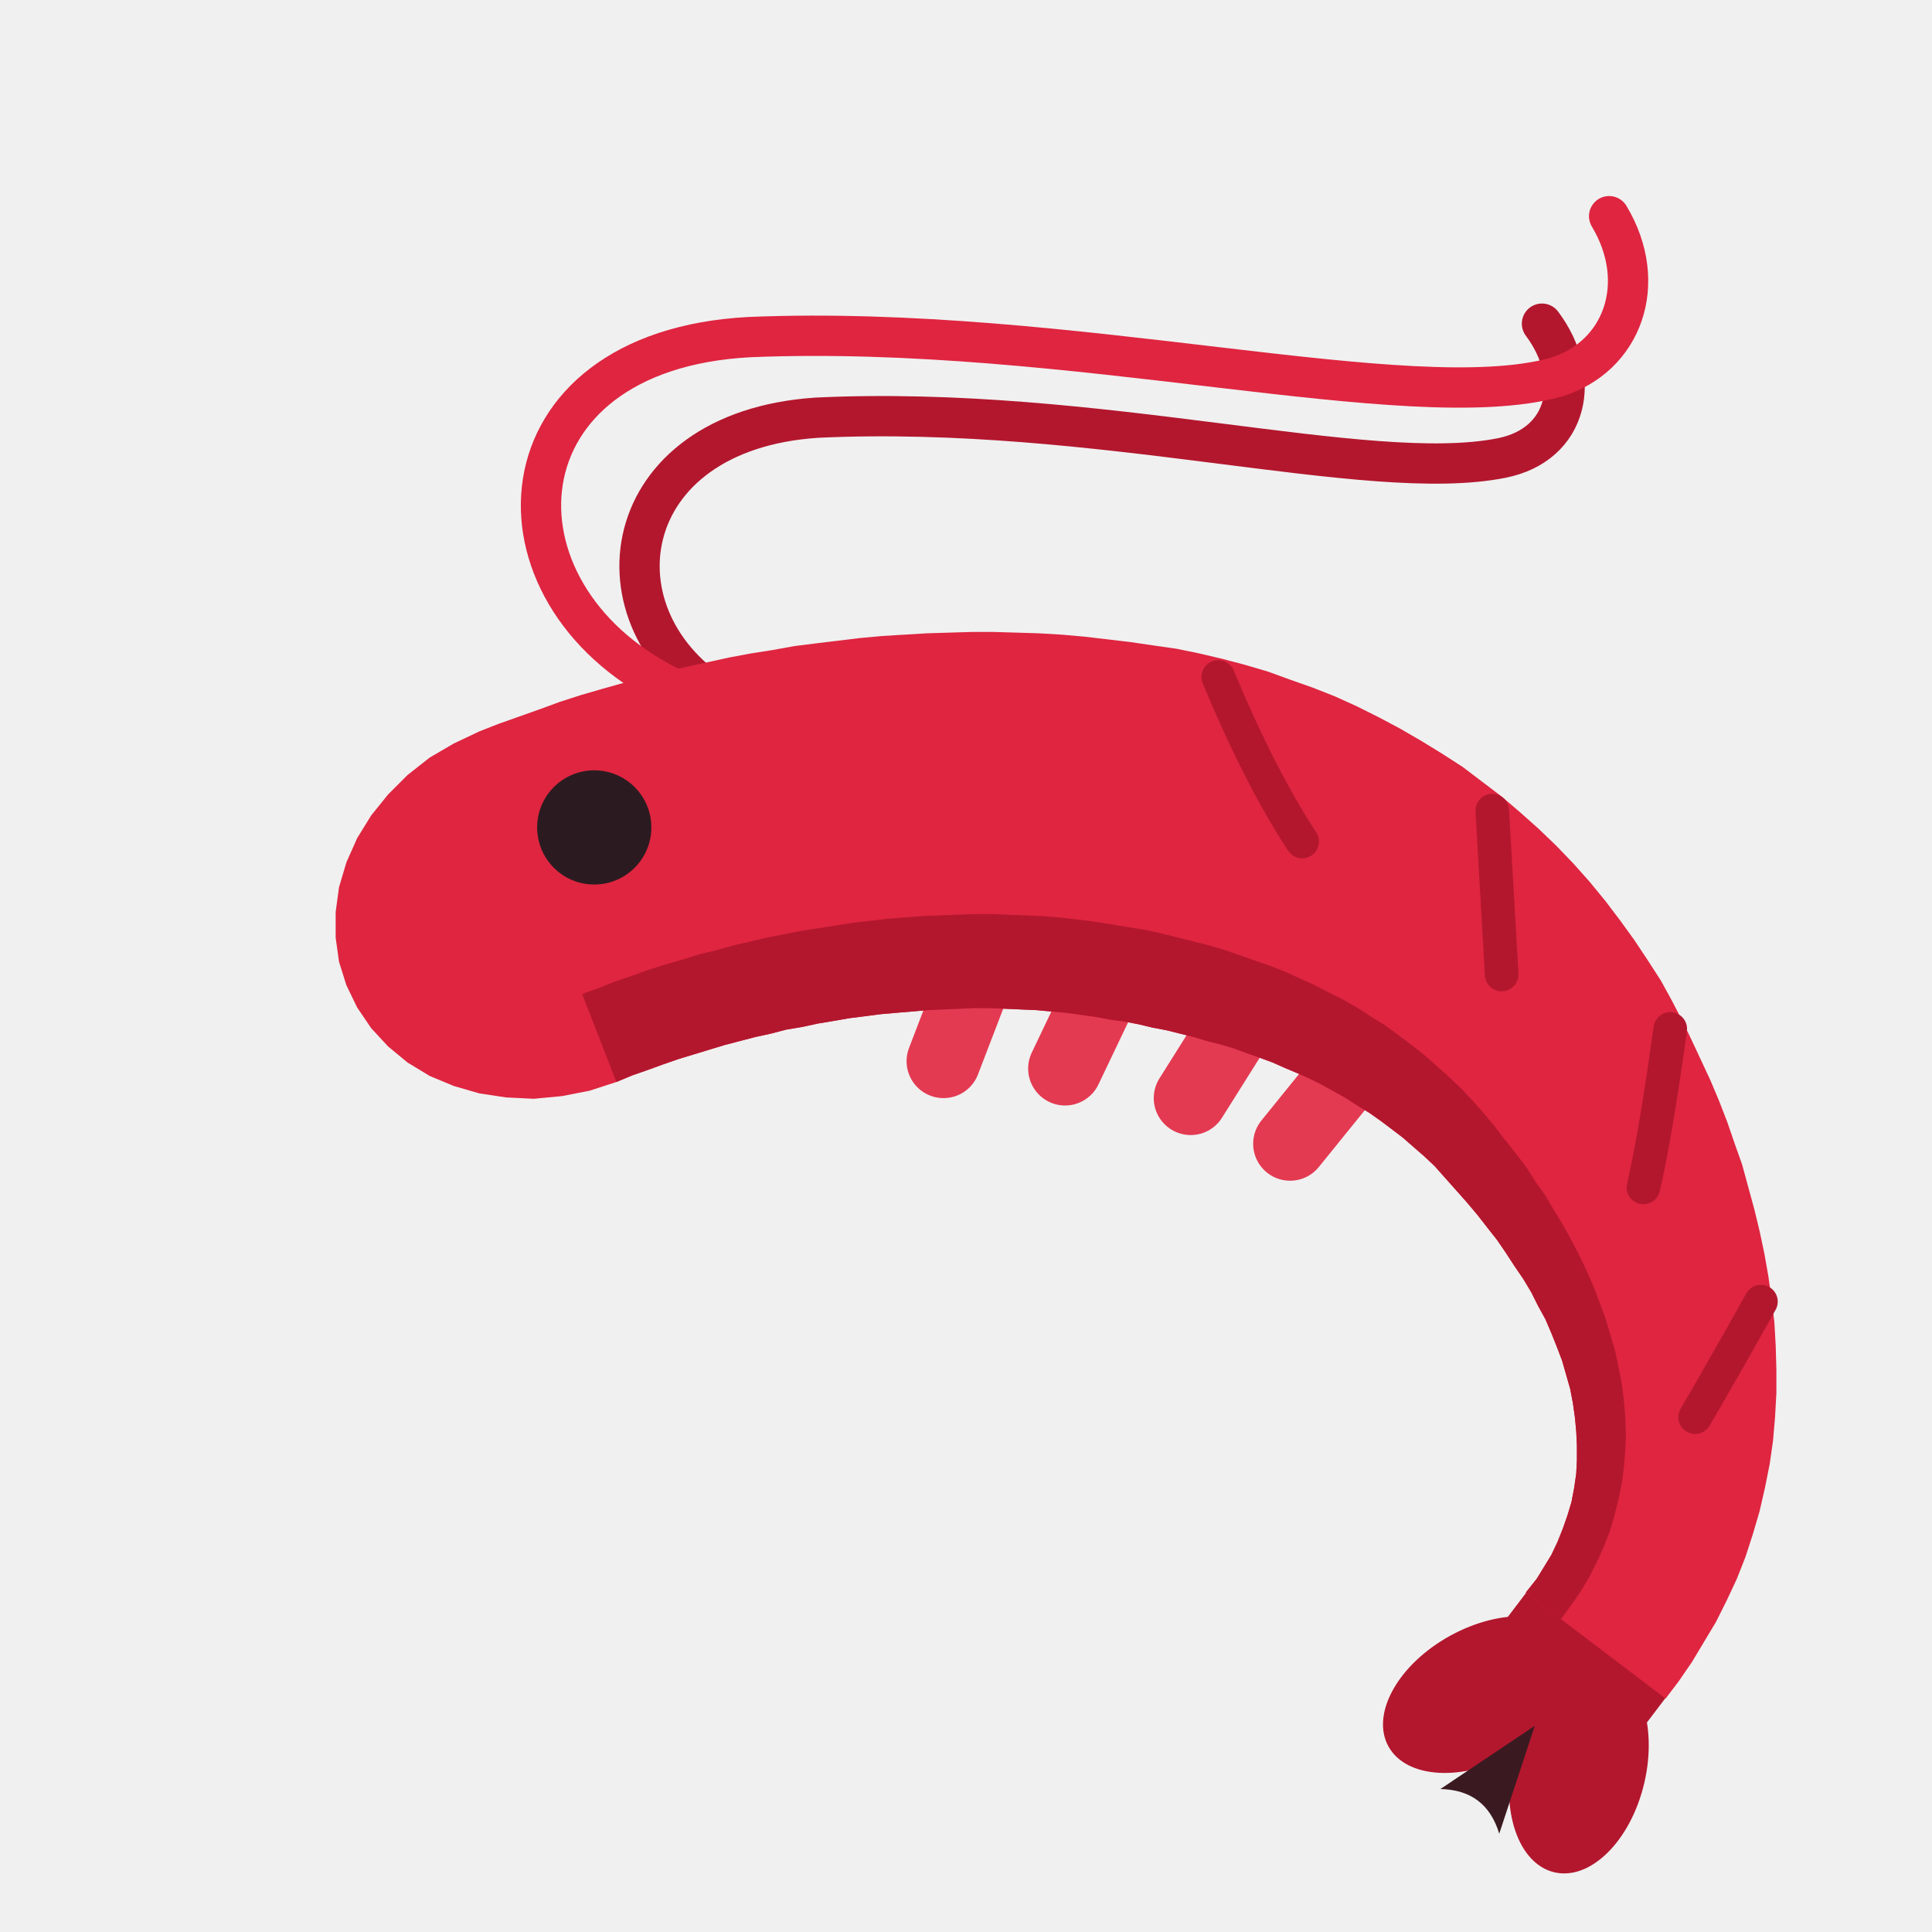
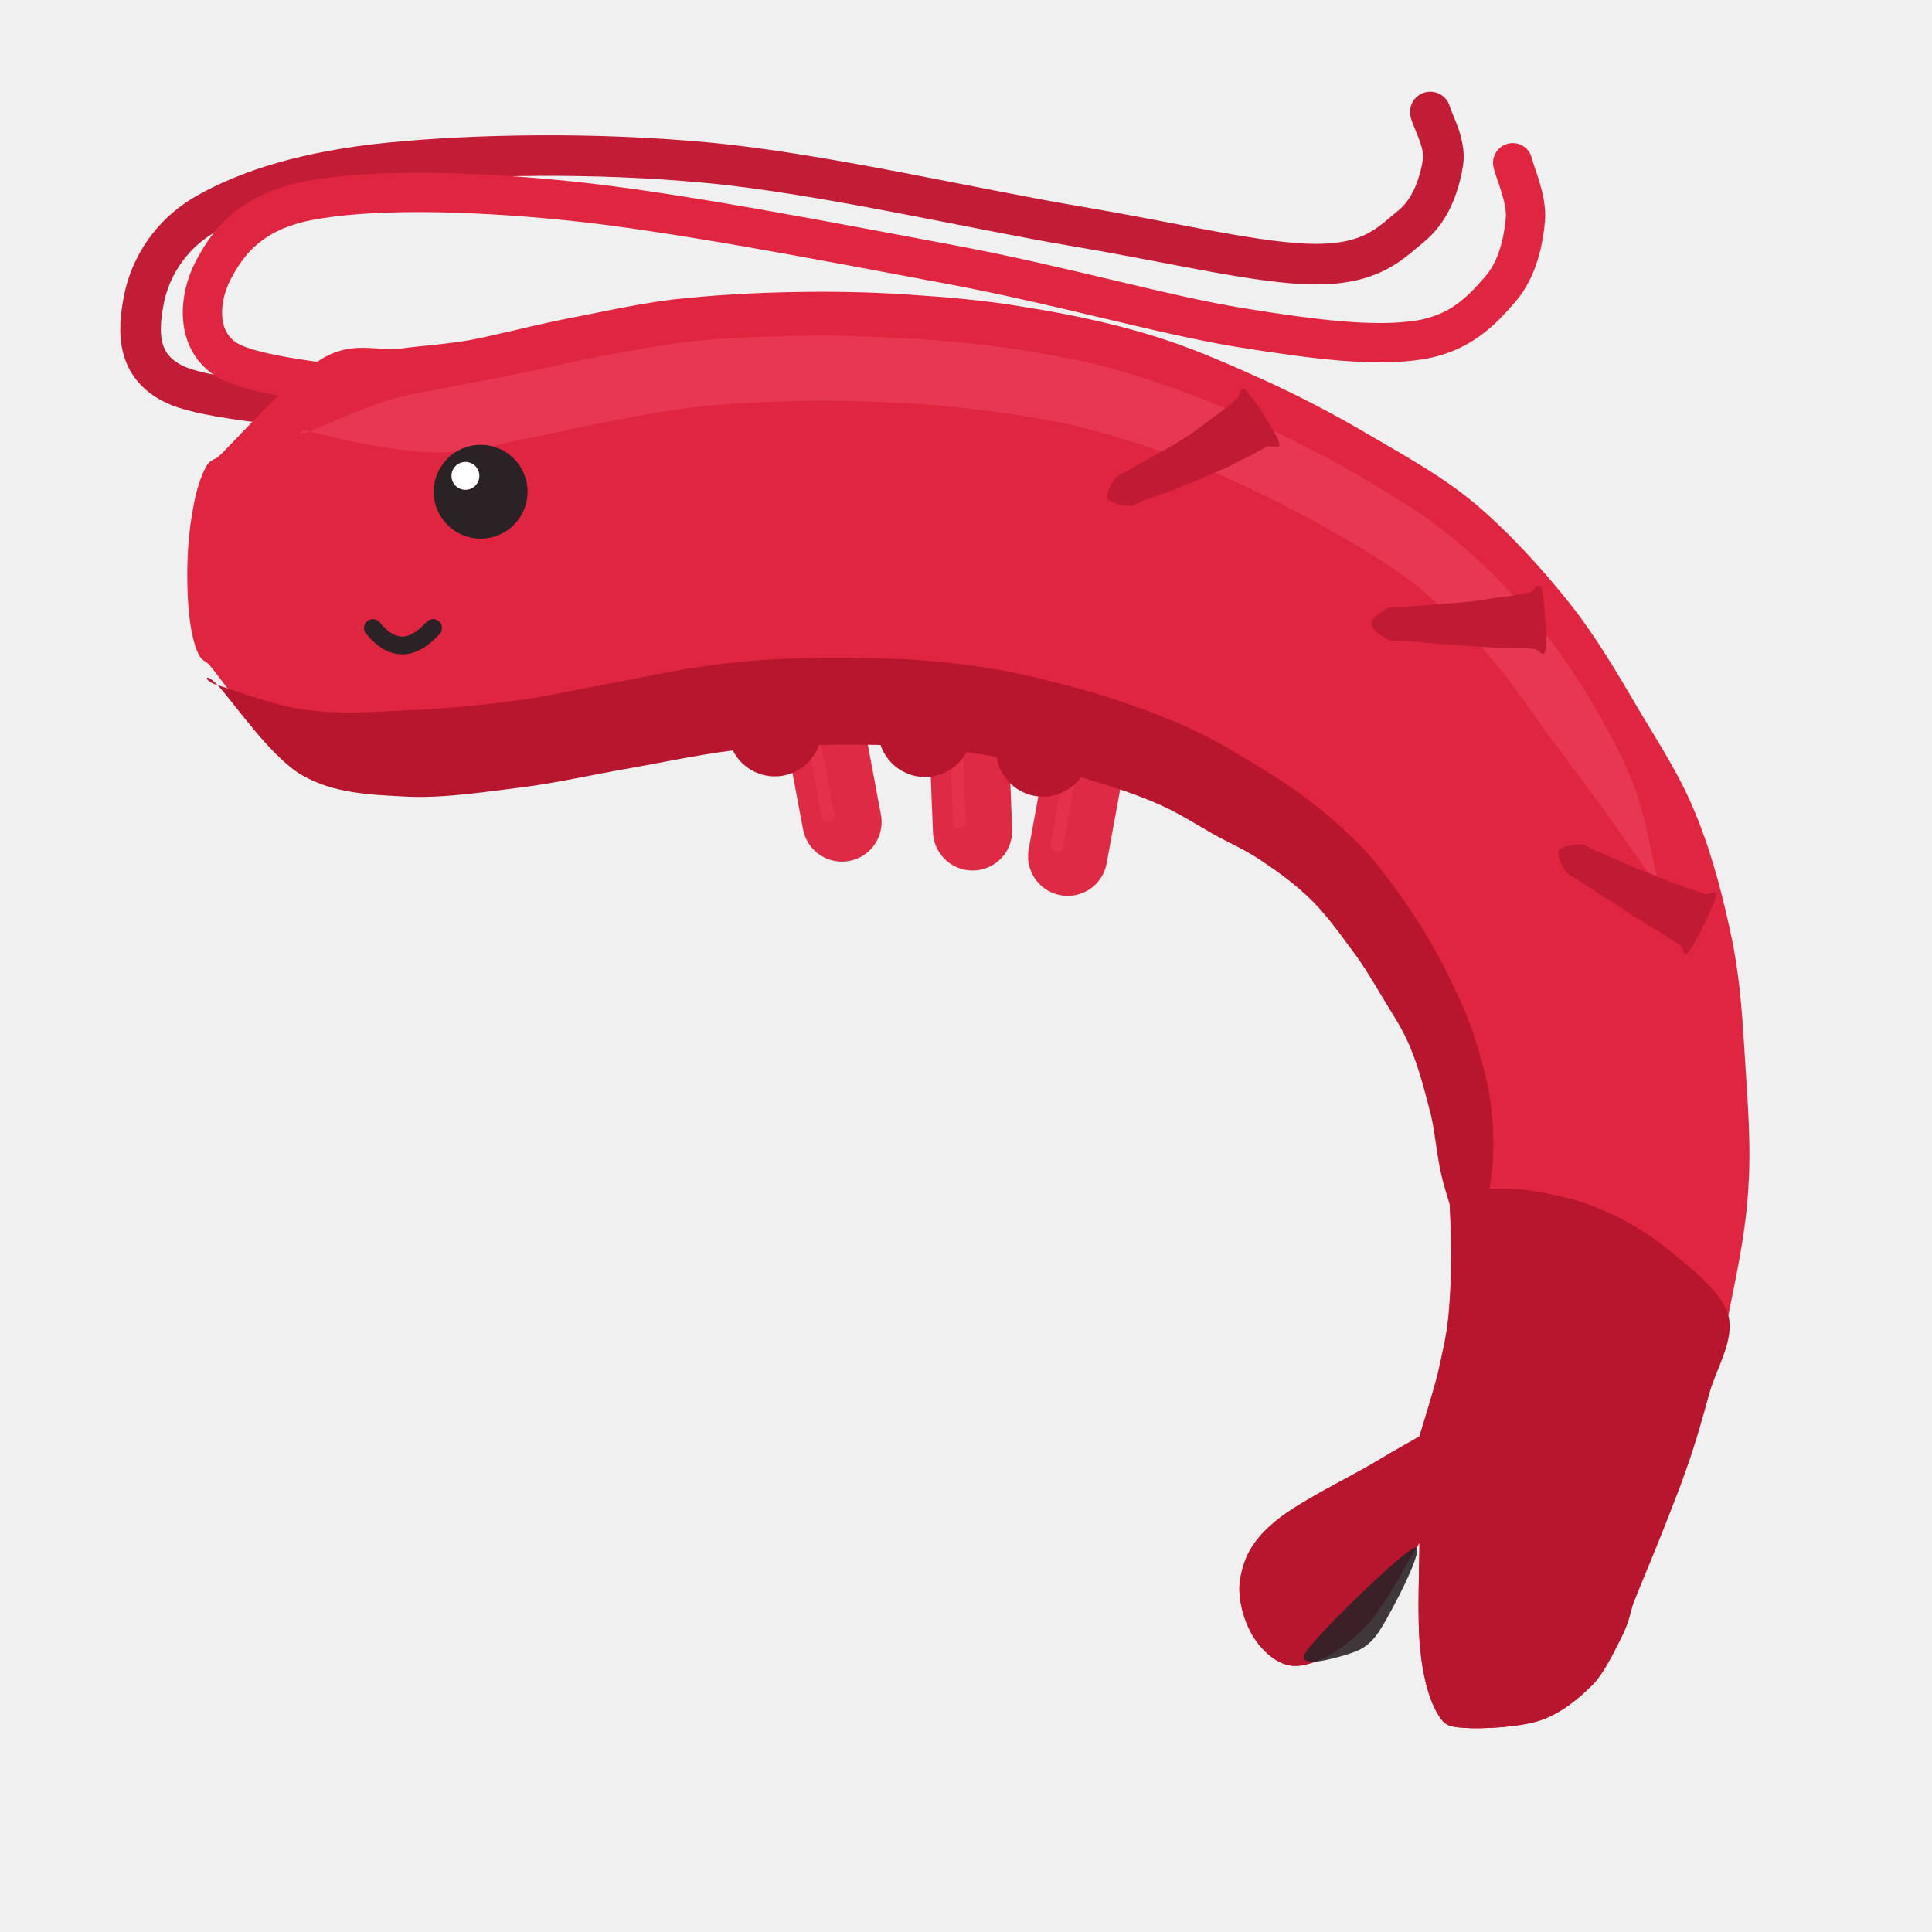
<svg xmlns="http://www.w3.org/2000/svg" viewBox="0 0 256 256" width="256" height="256">
-   <g transform="translate(28.1 16.9) scale(0.890)">
-     <path d="M76,85.2C56,73.2 60,45.2 90,43.2C132,41.2 172,53.2 192,49.2C202,47.2 204,37.2 198,29.2" fill="none" stroke="#B3172E" stroke-width="6" stroke-linecap="round" stroke-linejoin="round" />
-     <path d="M68,83.2C40,69.2 42,33.2 80,31.2C128,29.2 178,43.2 200,37.2C210,34.2 214,23.2 208,13.2" fill="none" stroke="#DF2540" stroke-width="6" stroke-linecap="round" stroke-linejoin="round" />
-     <path d="M116,120.5L108.9,139" fill="none" stroke="#E33A52" stroke-width="11" stroke-linecap="round" stroke-linejoin="round" />
-     <circle cx="116" cy="120.5" r="6.8" fill="#B3172E" />
-     <path d="M135.5,122.3L127,140.1" fill="none" stroke="#E33A52" stroke-width="11" stroke-linecap="round" stroke-linejoin="round" />
-     <circle cx="135.5" cy="122.3" r="6.8" fill="#B3172E" />
-     <path d="M156.2,127.8L145.7,144.5" fill="none" stroke="#E33A52" stroke-width="11" stroke-linecap="round" stroke-linejoin="round" />
-     <circle cx="156.2" cy="127.8" r="6.8" fill="#B3172E" />
-     <path d="M172.8,136.1L160.5,151.3" fill="none" stroke="#E33A52" stroke-width="11" stroke-linecap="round" stroke-linejoin="round" />
-     <circle cx="172.8" cy="136.1" r="6.8" fill="#B3172E" />
-     <g transform="translate(206,226) rotate(127.2)">
-       <path d="M-4,-13L8,-13L8,13L-4,13Z" fill="#B3172E" />
-       <ellipse cx="16" cy="-9" rx="16" ry="10" fill="#B3172E" transform="rotate(-24 16 -9)" />
-       <ellipse cx="16" cy="9" rx="16" ry="10" fill="#B3172E" transform="rotate(24 16 9)" />
-       <path d="M15,0L31,-5.5Q27,0 31,5.5Z" fill="#3A1A20" />
-     </g>
-     <path d="M39.8,89.9L42.6,88.8L45.7,87.7L48.8,86.6L51.8,85.5L54.9,84.5L58,83.6L61.2,82.7L64.3,81.8L67.5,81L70.6,80.3L73.8,79.6L77,78.9L80.2,78.3L83.4,77.8L86.7,77.2L89.9,76.8L93.2,76.4L96.5,76L99.8,75.7L103.1,75.5L106.4,75.3L109.7,75.2L113.1,75.1L116.4,75.1L119.8,75.2L123.1,75.3L126.5,75.5L129.9,75.8L133.3,76.2L136.7,76.6L140.1,77.1L143.6,77.6L147,78.3L150.4,79.1L153.8,80L157.2,81L160.5,82.2L163.9,83.4L167.2,84.7L170.5,86.2L173.7,87.8L176.9,89.5L180,91.3L183.1,93.2L186.2,95.2L189.1,97.4L192,99.6L194.8,102L197.5,104.4L200.2,107L202.7,109.6L205.1,112.3L207.4,115.1L209.6,118L211.7,120.9L213.7,123.9L215.7,127L217.4,130.1L218.9,133L220.3,135.9L221.7,138.9L223.1,141.9L224.4,145L225.6,148.1L226.7,151.3L227.8,154.4L228.7,157.7L229.6,161L230.4,164.3L231.1,167.6L231.7,171L232.2,174.5L232.6,177.9L232.8,181.4L232.9,184.9L232.9,188.4L232.7,192L232.4,195.5L231.9,199L231.2,202.5L230.4,206L229.4,209.4L228.3,212.8L227,216.1L225.5,219.3L223.9,222.5L222.1,225.5L220.3,228.5L218.3,231.4L216.4,233.9L195.6,218.1L197.2,216.1L198.3,214.3L199.4,212.5L200.3,210.6L201.1,208.6L201.8,206.6L202.4,204.6L202.8,202.5L203.1,200.4L203.2,198.4L203.2,196.2L203.1,194.1L202.9,192L202.6,189.9L202.2,187.8L201.6,185.7L201,183.6L200.2,181.5L199.4,179.5L198.5,177.4L197.4,175.4L196.4,173.4L195.2,171.4L193.9,169.5L192.6,167.5L191.3,165.6L189.8,163.7L188.4,161.9L186.8,160L185.2,158.2L183.6,156.4L182,154.6L180.4,153.1L178.9,151.8L177.3,150.4L175.6,149.1L174,147.9L172.3,146.7L170.5,145.6L168.8,144.5L167,143.5L165.2,142.5L163.4,141.6L161.6,140.8L159.7,140L157.9,139.2L156,138.5L154,137.8L152.1,137.1L150.1,136.5L148.1,136L146.1,135.4L144.1,134.9L142.1,134.4L140,134L137.9,133.5L135.8,133.1L133.6,132.8L131.5,132.4L129.3,132.1L127.1,131.8L124.9,131.6L122.7,131.4L120.4,131.3L118.1,131.2L115.8,131.1L113.5,131.1L111.2,131.2L108.9,131.3L106.6,131.4L104.3,131.6L101.9,131.8L99.6,132L97.3,132.3L94.9,132.6L92.6,133L90.2,133.4L87.9,133.9L85.5,134.3L83.2,134.9L80.9,135.4L78.6,136L76.3,136.6L74,137.3L71.7,138L69.4,138.7L67.1,139.5L64.9,140.3L62.6,141.1L60.2,142.1L56.2,143.4L52.1,144.2L47.9,144.6L43.8,144.4L39.8,143.8L36,142.7L32.4,141.2L29.1,139.2L26.2,136.8L23.7,134.1L21.6,131L20,127.7L18.9,124.2L18.4,120.6L18.4,116.8L18.9,113.1L20,109.4L21.6,105.8L23.7,102.4L26.2,99.3L29.1,96.4L32.4,93.8L36,91.7Z" fill="#DF2540" />
-     <path d="M60.2,142.1L62.6,141.1L64.9,140.3L67.1,139.5L69.4,138.7L71.7,138L74,137.3L76.3,136.6L78.6,136L80.9,135.4L83.2,134.9L85.5,134.3L87.9,133.9L90.2,133.4L92.6,133L94.9,132.6L97.3,132.3L99.6,132L101.9,131.8L104.3,131.6L106.6,131.4L108.9,131.3L111.2,131.2L113.5,131.1L115.8,131.1L118.1,131.2L120.4,131.3L122.7,131.4L124.9,131.6L127.1,131.8L129.3,132.1L131.5,132.4L133.6,132.8L135.8,133.1L137.9,133.5L140,134L142.1,134.4L144.1,134.9L146.1,135.4L148.1,136L150.1,136.5L152.1,137.1L154,137.8L156,138.5L157.9,139.2L159.7,140L161.6,140.8L163.4,141.6L165.2,142.5L167,143.5L168.8,144.5L170.5,145.6L172.3,146.7L174,147.9L175.6,149.1L177.3,150.4L178.9,151.8L180.4,153.1L182,154.6L183.6,156.4L185.2,158.2L186.8,160L188.4,161.9L189.8,163.7L191.3,165.6L192.6,167.5L193.9,169.5L195.2,171.4L196.4,173.4L197.4,175.4L198.5,177.4L199.4,179.5L200.2,181.5L201,183.6L201.6,185.7L202.2,187.8L202.6,189.9L202.9,192L203.1,194.1L203.2,196.2L203.2,198.4L203.1,200.4L202.8,202.5L202.4,204.6L201.8,206.6L201.1,208.6L200.3,210.6L199.4,212.5L198.3,214.3L197.2,216.1L195.6,218.1L200.8,222.1L202.4,219.9L203.8,217.9L205.1,215.7L206.2,213.5L207.2,211.3L208.1,209L208.8,206.6L209.4,204.2L209.9,201.8L210.2,199.4L210.4,196.9L210.5,194.5L210.4,192L210.2,189.5L209.9,187.1L209.4,184.6L208.9,182.2L208.2,179.8L207.5,177.4L206.6,175L205.7,172.6L204.7,170.3L203.6,168L202.4,165.7L201.2,163.5L199.8,161.2L198.5,159L197,156.9L195.6,154.7L194,152.6L192.4,150.6L190.8,148.5L189.2,146.6L187.6,144.8L185.9,143L184.1,141.3L182.3,139.7L180.5,138.1L178.6,136.6L176.6,135.1L174.7,133.7L172.6,132.4L170.6,131.1L168.5,129.9L166.3,128.8L164.2,127.7L162,126.7L159.8,125.7L157.5,124.8L155.2,124L152.9,123.2L150.6,122.4L148.2,121.7L145.8,121.1L143.4,120.5L141,119.9L138.6,119.4L136.1,119L133.7,118.6L131.2,118.2L128.7,117.9L126.1,117.6L123.6,117.4L121.1,117.3L118.5,117.2L116,117.1L113.4,117.1L110.9,117.2L108.3,117.3L105.7,117.4L103.1,117.6L100.6,117.8L98,118.1L95.4,118.4L92.9,118.8L90.3,119.2L87.7,119.6L85.2,120.1L82.6,120.6L80.1,121.2L77.5,121.8L75,122.5L72.5,123.1L70,123.9L67.5,124.6L65,125.4L62.5,126.3L60.1,127.1L57.6,128.1L55.1,129Z" fill="#B3172E" />
-     <path d="M149.8,81.8Q156,96.7 162.3,106.3" fill="none" stroke="#B3172E" stroke-width="5" stroke-linecap="round" stroke-linejoin="round" />
-     <path d="M190.6,101.7Q191.5,117.3 192,126.1" fill="none" stroke="#B3172E" stroke-width="5" stroke-linecap="round" stroke-linejoin="round" />
-     <path d="M217.1,134.2Q214.9,150.1 213.1,157.8" fill="none" stroke="#B3172E" stroke-width="5" stroke-linecap="round" stroke-linejoin="round" />
-     <path d="M230.6,174.8Q224.5,185.7 220.8,192" fill="none" stroke="#B3172E" stroke-width="5" stroke-linecap="round" stroke-linejoin="round" />
-     <circle cx="56.9" cy="104.2" r="8.5" fill="#2B1B20" />
+   <g transform="translate(124 119) scale(0.84) translate(-128 -128)">
+     <path d="M40 51.7C34.7 50.9 14.2 49.9 8 47C1.8 44.1 2.2 38.5 3 34C3.8 29.5 6.5 23.7 13 20C19.5 16.3 28.8 13.3 42 12C55.2 10.7 74 10.3 92 12C110 13.7 134 19.3 150 22C166 24.7 179.2 28 188 28C196.8 28 199.7 24.7 203 22C206.3 19.3 207.5 15 208 12C208.5 9 206.3 5.3 206 4" fill="none" stroke="#C21C37" stroke-width="6.4" stroke-linecap="round" stroke-linejoin="round" />
+     <path d="M43.3 48.1C38.7 47.3 20.9 46.2 16 43C11.1 39.8 11.8 33.2 14 29C16.2 24.8 19.7 19.8 29 18C38.3 16.2 53.2 16.3 70 18C86.8 19.7 112.3 24.7 130 28C147.7 31.3 163.7 36 176 38C188.3 40 197.2 41 204 40C210.8 39 214.2 35.2 217 32C219.8 28.8 220.7 24.3 221 21C221.3 17.7 219.3 13.5 219 12" fill="none" stroke="#DF2540" stroke-width="6.2" stroke-linecap="round" stroke-linejoin="round" />
+     <path d="M109.5 96.3L113.2 116" fill="none" stroke="#DE2A44" stroke-width="12.5" stroke-linecap="round" stroke-linejoin="round" />
+     <path d="M110.2 100.3L113 115" fill="none" stroke="#E73752" stroke-width="2" stroke-linecap="round" stroke-linejoin="round" opacity="0.6" transform="translate(-2 0)" />
+     <path d="M133 97.4L133.8 117.4" fill="none" stroke="#DE2A44" stroke-width="12.5" stroke-linecap="round" stroke-linejoin="round" />
+     <path d="M133.2 101.4L133.7 116.4" fill="none" stroke="#E73752" stroke-width="2" stroke-linecap="round" stroke-linejoin="round" opacity="0.6" transform="translate(-2 -0.3)" />
+     <path d="M152.4 101.7L148.8 121.4" fill="none" stroke="#DE2A44" stroke-width="12.5" stroke-linecap="round" stroke-linejoin="round" />
+     <path d="M151.6 105.7L149 120.4" fill="none" stroke="#E73752" stroke-width="2" stroke-linecap="round" stroke-linejoin="round" opacity="0.6" transform="translate(-1.9 -0.7)" />
+     <path d="M14.7 58.5C14.7 58.5 11.9 61.1 14.7 58.5C17.5 55.9 26.4 45.8 31.2 42.9C36.1 40 39.8 41.8 43.7 41.3C47.5 40.8 50.2 40.7 54.4 40C58.6 39.2 63.5 37.9 68.8 36.8C74.1 35.8 80.1 34.4 86.3 33.6C92.5 32.9 99.6 32.5 105.9 32.4C112.1 32.3 117.6 32.4 123.6 32.8C129.7 33.2 135.8 33.7 142.2 34.8C148.6 35.8 155.7 37.3 161.9 39.2C168.2 41.1 173.8 43.6 179.6 46.2C185.3 48.8 190.7 51.6 196.3 54.9C201.9 58.2 208 61.5 213.2 65.9C218.5 70.4 223.6 76 227.9 81.4C232.2 86.8 235.6 92.7 238.9 98.3C242.3 104 245.6 109 248 115.1C250.5 121.2 252.4 128.6 253.7 135.1C255 141.7 255.3 148 255.7 154.3C256.1 160.7 256.6 167.2 256.2 173.2C255.9 179.3 254.8 185 253.6 190.9C252.5 196.8 250.9 203 249.3 208.7C247.6 214.5 245.6 220.1 243.7 225.2C241.8 230.3 238.9 237 238 239.3L238 239.3C237.7 240.1 237.4 242 236.4 244.1C235.3 246.2 233.8 249.7 231.7 252C229.5 254.2 226.8 256.5 223.4 257.7C220.1 258.8 214.2 259.1 211.4 258.9C208.7 258.7 208.2 258.5 207 256.4C205.8 254.3 204.8 250.7 204.4 246.3C203.9 241.8 204.3 232.4 204.3 229.7L204.3 229.7C202.8 231.9 198.8 239.9 195.6 243.1C192.4 246.4 188.1 248.9 185.2 249.1C182.3 249.4 179.7 247 178.2 244.7C176.7 242.4 175.5 238.5 176 235.5C176.5 232.5 177.6 229.7 181.1 226.7C184.5 223.6 193 219.5 196.9 217.2C200.7 214.9 203 213.7 204.3 212.9L204.3 212.9C204.9 210.7 207.2 203.8 208.1 199.5C208.9 195.1 209.1 191.1 209.3 186.8C209.4 182.5 209.2 177.9 208.9 173.6C208.7 169.4 208.6 165.2 207.9 161.2C207.1 157.2 205.7 153.1 204.2 149.7C202.7 146.2 200.9 143.6 198.9 140.4C196.9 137.2 194.8 133.5 192.4 130.5C189.9 127.5 187 124.9 184.2 122.7C181.4 120.5 178.7 119 175.7 117.2C172.8 115.4 169.8 113.5 166.5 111.9C163.1 110.3 159.3 108.8 155.5 107.6C151.8 106.3 147.6 105.2 143.8 104.3C140 103.4 136.4 102.7 132.6 102.1C128.8 101.6 124.9 101.3 120.7 101.2C116.5 101 111.5 101.1 107.4 101.2C103.3 101.3 100 101.5 95.9 102C91.8 102.4 87.6 103.3 82.8 104.1C77.9 105 72.7 106.2 66.7 107.1C60.6 108 53 109.2 46.5 109.3C40 109.3 33.3 110.3 27.8 107.2C22.3 104.2 15.7 93.7 13.2 91C10.8 88.3 13.2 91 13.2 91L13.2 91C13 90.8 12.2 90.5 11.8 89.7C11.3 88.8 10.9 87.5 10.6 85.9C10.3 84.4 10.1 82.4 10 80.4C9.9 78.3 9.9 75.9 10 73.8C10.1 71.7 10.3 69.7 10.6 67.9C10.9 66.1 11.2 64.3 11.7 62.9C12.1 61.5 12.6 60.4 13.1 59.6C13.6 58.9 14.4 58.7 14.7 58.5Z" fill="#DF2540" />
+     <path d="M29.2 54.4C31.2 53.6 37.3 50.8 40.9 49.7C44.5 48.5 47.2 48.2 50.7 47.5C54.2 46.8 57.9 46.2 62 45.3C66.1 44.5 70.5 43.4 75.2 42.5C79.9 41.7 85.1 40.6 90.2 40.1C95.4 39.6 101.1 39.4 106.3 39.3C111.4 39.2 116 39.3 121 39.6C126 39.8 131 40.2 136.2 40.8C141.4 41.5 147.1 42.4 152.3 43.6C157.6 44.8 162.6 46.5 167.5 48.3C172.4 50.1 177.1 52.2 181.8 54.5C186.4 56.8 190.9 59.1 195.5 61.8C200.1 64.6 205 67.4 209.3 71C213.7 74.5 218 78.9 221.7 83.2C225.3 87.5 228.4 92 231.2 96.6C233.9 101.2 236.4 105.7 238.3 110.7C240.1 115.7 241.5 124 242.2 126.6C242.8 129.3 243.7 128.8 242.2 126.6C240.7 124.5 236.1 117.9 233.1 113.7C230.1 109.6 227.2 105.7 224.2 101.7C221.3 97.7 218.5 93.4 215.1 89.6C211.7 85.7 207.7 81.9 203.7 78.6C199.6 75.4 195.2 72.8 190.8 70.3C186.5 67.8 182.2 65.6 177.8 63.5C173.4 61.4 168.9 59.5 164.3 57.8C159.7 56.2 154.9 54.7 150 53.5C145.2 52.4 140 51.6 135 51C130.1 50.4 125.4 50 120.6 49.8C115.8 49.6 111.3 49.5 106.4 49.6C101.6 49.7 96.3 49.9 91.5 50.4C86.6 50.9 81.7 51.8 77.1 52.7C72.6 53.5 68.2 54.6 64 55.4C59.9 56.2 55.9 57.4 52.1 57.6C48.3 57.9 44.8 57.5 41 56.9C37.2 56.4 31.2 54.9 29.2 54.4C27.2 54 27.3 55.2 29.2 54.4Z" fill="#E73752" />
+     <path d="M14.7 94.4C17 95.1 23.7 97.7 28.6 98.3C33.5 99 38.8 98.7 44.3 98.4C49.8 98.2 56.1 97.6 61.4 96.9C66.7 96.2 71.3 95.1 75.9 94.3C80.5 93.4 84.9 92.5 88.9 91.8C92.9 91.2 96 90.8 99.9 90.5C103.9 90.2 108.4 90.1 112.5 90.1C116.6 90.1 120.7 90.2 124.7 90.4C128.6 90.7 132.4 91.1 136.2 91.7C139.9 92.3 143.6 93.1 147.3 94.1C151 95 154.7 96.1 158.4 97.4C162.1 98.7 166 100.2 169.5 101.9C172.9 103.6 176.3 105.6 179.3 107.5C182.3 109.3 184.7 110.9 187.5 113.1C190.2 115.2 193.2 117.8 195.8 120.6C198.3 123.4 200.7 126.7 202.8 129.8C204.9 132.9 206.7 136 208.4 139.3C210 142.6 211.6 145.8 212.8 149.4C214 153.1 215.2 157.2 215.6 161.1C216.1 165 216.1 168.9 215.5 172.9C214.9 176.8 212.5 182.9 212 184.9C211.4 186.9 212.6 186.9 212 184.9C211.3 182.9 209 176.5 208 172.7C207 168.9 206.9 165.7 206.1 162.2C205.2 158.7 204.2 154.8 202.9 151.7C201.6 148.5 199.9 146.1 198.3 143.4C196.7 140.7 195.2 138.2 193.2 135.6C191.3 133 189 129.9 186.6 127.7C184.2 125.4 181.3 123.4 178.9 121.8C176.4 120.2 174.7 119.5 172.1 118.1C169.6 116.7 166.7 114.8 163.6 113.4C160.5 112 156.8 110.7 153.4 109.7C150.1 108.6 146.8 107.8 143.6 107.1C140.3 106.3 137.1 105.6 133.8 105.1C130.5 104.6 127.2 104.2 123.7 104C120.1 103.8 116.3 103.8 112.5 103.8C108.7 103.9 104.2 104 100.7 104.3C97.2 104.5 94.9 104.8 91.3 105.4C87.6 106 83.3 106.9 78.7 107.7C74.1 108.5 69.3 109.6 63.7 110.4C58 111.1 50.6 112.3 44.6 112C38.7 111.7 33 111.5 28 108.6C23 105.7 17 96.8 14.7 94.4C12.5 92.1 12.4 93.8 14.7 94.4Z" fill="#B8152F" />
+     <path d="M209 174.1C210.9 174.1 216.8 173.6 220.7 174C224.6 174.5 228.6 175.3 232.4 176.9C236.2 178.4 240 180.6 243.5 183.4C246.9 186.2 251.9 190 253 193.8C254.1 197.7 251 202.4 249.9 206.5C248.8 210.6 247.6 214.8 246.2 218.6C244.9 222.4 243.3 226.1 241.9 229.6C240.5 233 238.6 237.7 238 239.3L238 239.3C237.7 240.1 237.4 242 236.4 244.1C235.3 246.2 233.8 249.7 231.7 252C229.5 254.2 226.8 256.5 223.4 257.7C220.1 258.8 214.2 259.1 211.4 258.9C208.7 258.7 208.2 258.5 207 256.4C205.8 254.3 204.8 250.7 204.4 246.3C203.9 241.8 204.3 232.4 204.3 229.7L204.3 229.7C202.8 231.9 198.8 239.9 195.6 243.1C192.4 246.4 188.1 248.9 185.2 249.1C182.3 249.4 179.7 247 178.2 244.7C176.7 242.4 175.5 238.5 176 235.5C176.5 232.5 177.6 229.7 181.1 226.7C184.5 223.6 193 219.5 196.9 217.2C200.7 214.9 203 213.7 204.3 212.9L204.3 212.9C204.8 211.3 206.4 206.1 207.2 202.9C207.9 199.7 208.5 197.2 208.9 194C209.2 190.8 209.3 187.2 209.3 183.9C209.3 180.6 209 175.8 209 174.1Z" fill="#B8152F" />
+     <path d="M203.5 230.5C201.6 231.1 188.2 244.1 186.4 246.9C184.6 249.7 190.6 248 192.6 247.4C194.5 246.8 196.3 246.3 198.1 243.4C199.9 240.6 205.5 229.9 203.5 230.5Z" fill="#2B2226" opacity="0.9" />
+     <circle cx="102.6" cy="101.4" r="7.4" fill="#B8152F" />
+     <circle cx="126.3" cy="101.5" r="7.4" fill="#B8152F" />
+     <circle cx="144.9" cy="104.6" r="7.4" fill="#B8152F" />
+     <path d="M177 48C175.9 46.9 176.1 48.8 175.4 49.3C174.8 49.9 174 50.5 173.1 51.2C172.3 51.8 171.4 52.5 170.5 53.1C169.7 53.8 168.9 54.3 167.9 55C167 55.6 166 56.2 165 56.8C163.9 57.4 162.7 58.1 161.6 58.7C160.5 59.3 159.3 60 158.4 60.5C157.6 61 156.9 61.1 156.3 61.8C155.7 62.6 154.8 64.2 155.1 65C155.5 65.7 157.4 66.1 158.3 66.1C159.2 66.2 159.7 65.7 160.7 65.3C161.7 65 162.9 64.5 164.1 64.1C165.3 63.7 166.7 63.1 167.9 62.6C169.1 62.2 170.2 61.7 171.3 61.2C172.4 60.7 173.4 60.3 174.5 59.8C175.5 59.2 176.6 58.7 177.6 58.2C178.5 57.7 179.5 57.2 180.2 56.8C181 56.5 182.6 57.5 182.1 56C181.6 54.5 178.1 49.1 177 48Z" fill="#C01A35" />
+     <path d="M223.6 79.3C223.1 77.8 222.4 79.6 221.7 79.8C220.9 79.9 219.9 80.1 218.9 80.3C218 80.4 216.8 80.6 215.8 80.7C214.8 80.9 213.8 81 212.7 81.2C211.6 81.3 210.4 81.4 209.2 81.5C208 81.6 206.5 81.7 205.2 81.8C204 81.9 202.6 82 201.6 82.1C200.6 82.2 199.9 81.9 199.1 82.4C198.3 82.8 196.7 83.9 196.7 84.7C196.7 85.5 198.2 86.7 199.1 87.1C199.9 87.6 200.6 87.3 201.6 87.4C202.6 87.5 203.9 87.6 205.2 87.7C206.5 87.8 208 88 209.2 88C210.5 88.1 211.7 88.2 212.9 88.3C214 88.4 215.1 88.4 216.2 88.5C217.3 88.5 218.5 88.5 219.5 88.6C220.5 88.6 221.5 88.6 222.3 88.7C223.1 88.7 224 90.4 224.2 88.8C224.4 87.3 224 80.8 223.6 79.3Z" fill="#C01A35" />
+     <path d="M251 127.9C251.4 126.3 249.9 127.6 249.2 127.3C248.5 127.1 247.7 126.8 246.8 126.5C245.9 126.2 244.9 125.8 244 125.5C243.1 125.1 242.2 124.8 241.3 124.4C240.3 124 239.3 123.6 238.2 123.2C237.2 122.7 235.9 122.2 234.8 121.7C233.8 121.2 232.6 120.7 231.7 120.4C230.9 120 230.4 119.5 229.5 119.5C228.6 119.6 226.7 119.8 226.3 120.5C225.9 121.2 226.8 123 227.3 123.7C227.8 124.5 228.4 124.6 229.2 125.1C230 125.6 231.1 126.3 232 126.9C233 127.6 234.2 128.3 235.2 128.9C236.2 129.6 237.1 130.2 238 130.8C238.9 131.3 239.7 131.9 240.6 132.4C241.5 132.9 242.4 133.5 243.2 134C244 134.5 244.7 135 245.4 135.4C246 135.8 245.9 137.7 246.8 136.4C247.8 135.2 250.6 129.4 251 127.9Z" fill="#C01A35" />
+     <circle cx="56.2" cy="63.9" r="7.4" fill="#2B2226" />
+     <circle cx="53.8" cy="61.4" r="2.2" fill="#FFFFFF" />
+     <path d="M39.2 85.4Q43.7 90.9 48.7 85.4" fill="none" stroke="#2B2226" stroke-width="2.8" stroke-linecap="round" stroke-linejoin="round" />
  </g>
</svg>
